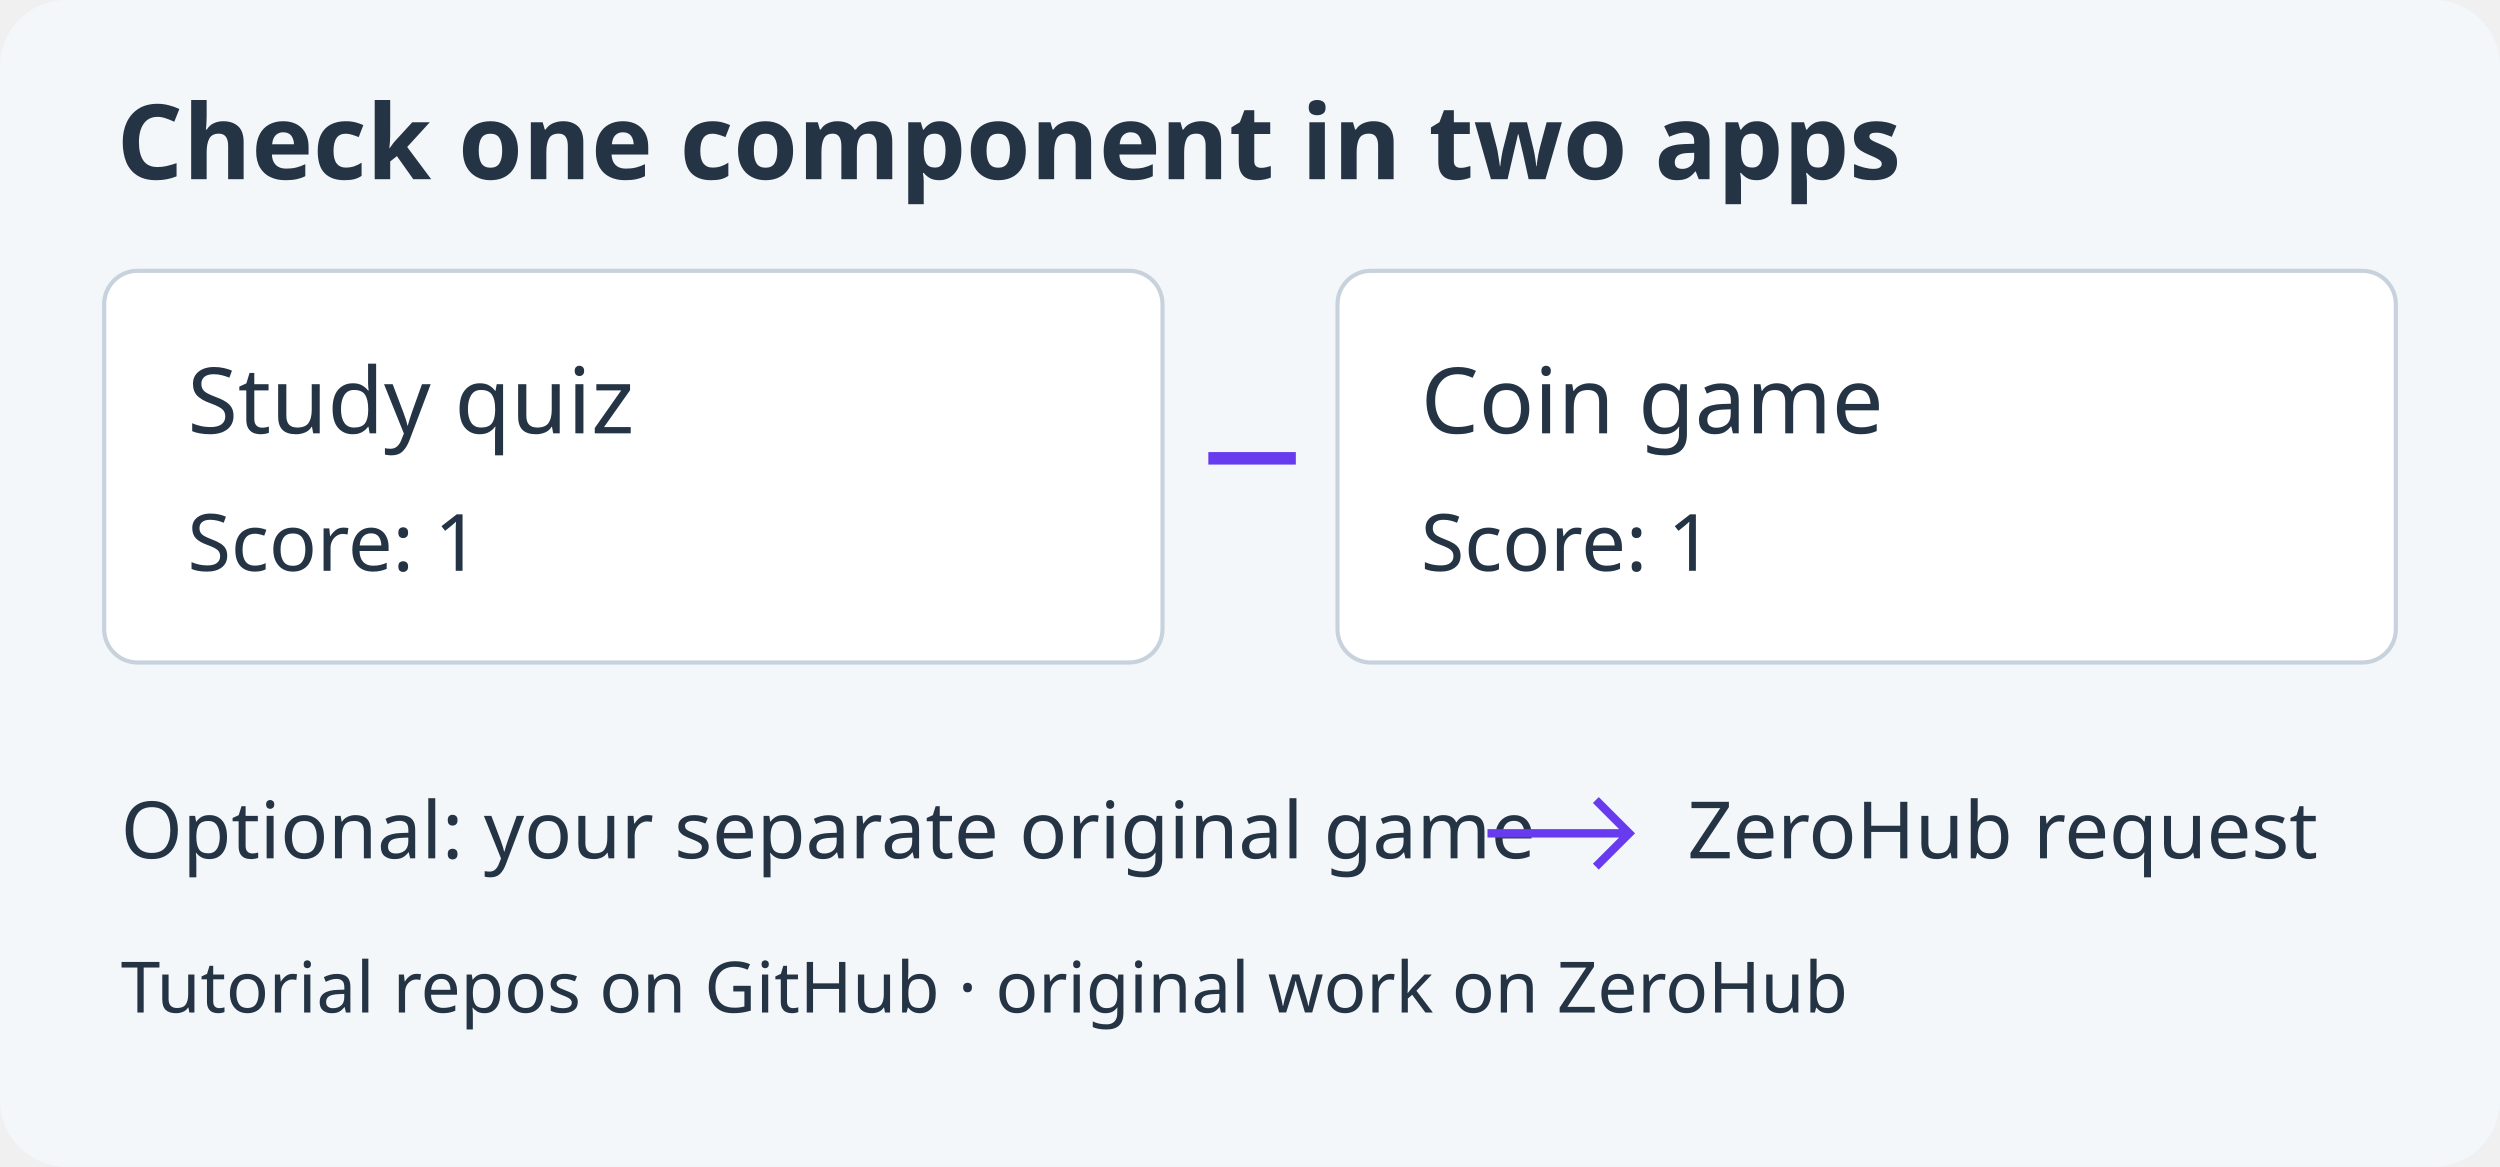
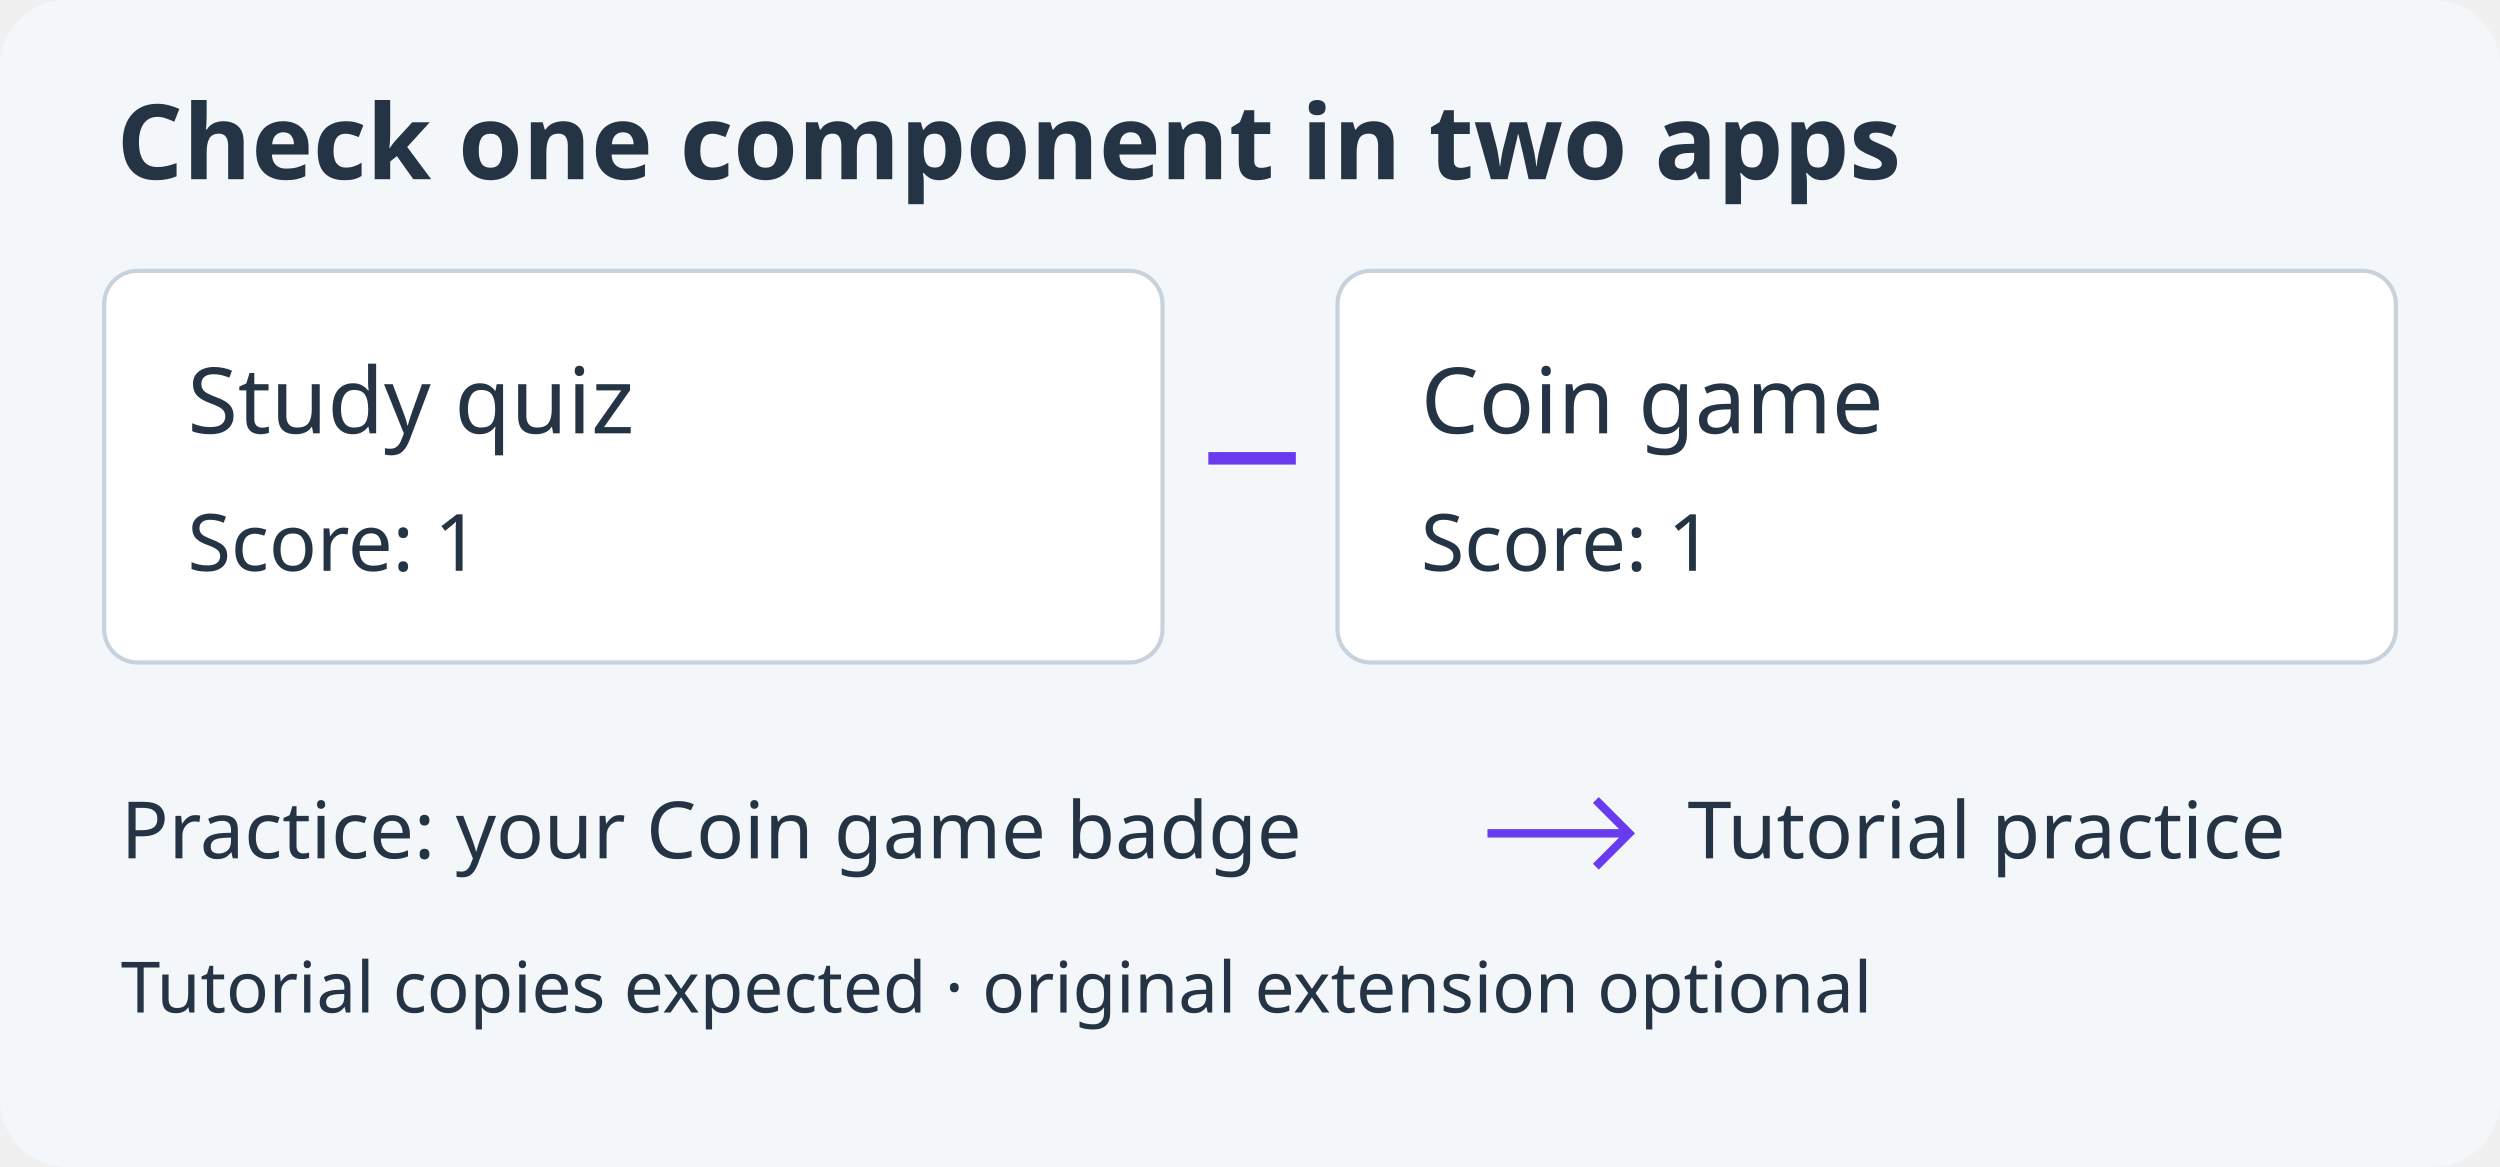
<svg xmlns="http://www.w3.org/2000/svg" width="600" height="280" viewBox="0 0 600 280" role="img" aria-labelledby="title desc">
  <rect width="600" height="280" rx="16" fill="#f4f7fa" />
  <g font-family="system-ui, sans-serif" fill="#243444">
    <text x="28" y="43" font-size="25" font-weight="bold">Check one component in two apps</text>
    <rect x="25" y="65" width="254" height="94" rx="8" fill="white" stroke="#c7d2dc" />
    <rect x="321" y="65" width="254" height="94" rx="8" fill="white" stroke="#c7d2dc" />
    <text x="45" y="104" font-size="22">Study quiz</text>
    <text x="45" y="137" font-size="19">Score: 1</text>
    <text x="341" y="104" font-size="22">Coin game</text>
    <text x="341" y="137" font-size="19">Score: 1</text>
    <path d="M290 110h21" stroke="#683bef" stroke-width="3" />
-     <text x="29" y="206" font-size="19">Optional: your separate original game</text>
+     <text x="29" y="206" font-size="19">Practice: your Coin game badge</text>
    <path d="M357 200h34m-8-8 8 8-8 8" fill="none" stroke="#683bef" stroke-width="2" />
-     <text x="405" y="206" font-size="19">ZeroHub request</text>
-     <text x="29" y="243" font-size="17">Tutorial repos on GitHub · original work on ZeroHub</text>
+     <text x="405" y="206" font-size="19">Tutorial practice</text>
+     <text x="29" y="243" font-size="17">Tutorial copies expected · original extension optional</text>
  </g>
</svg>
